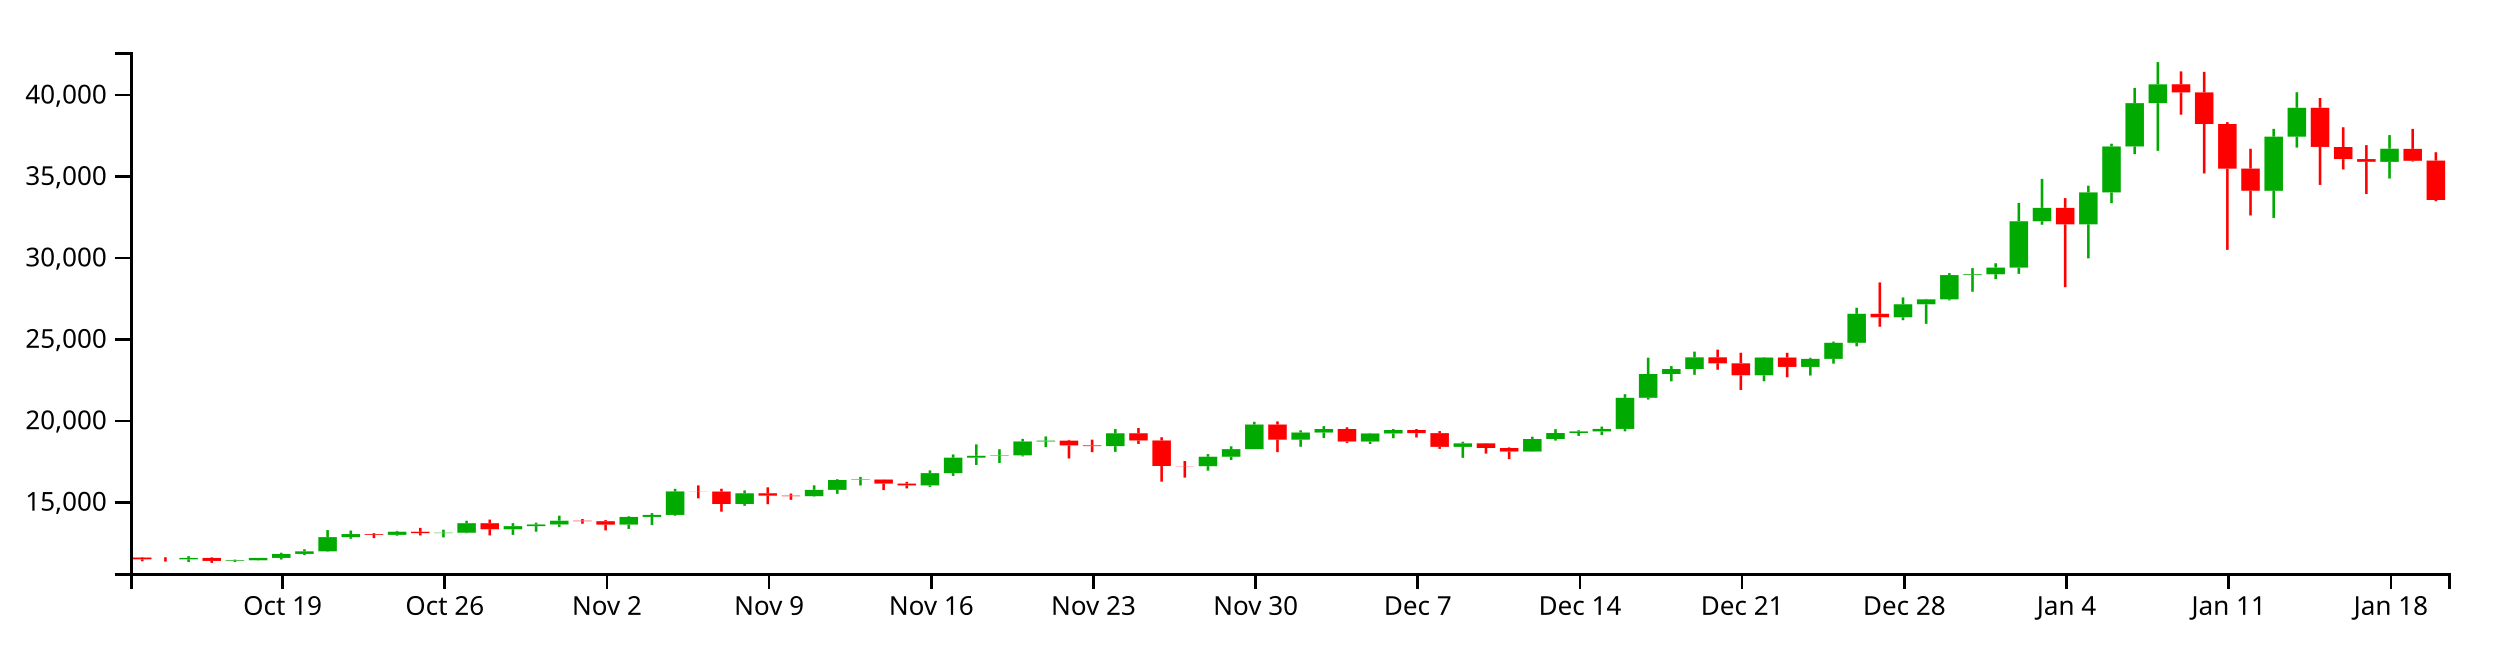
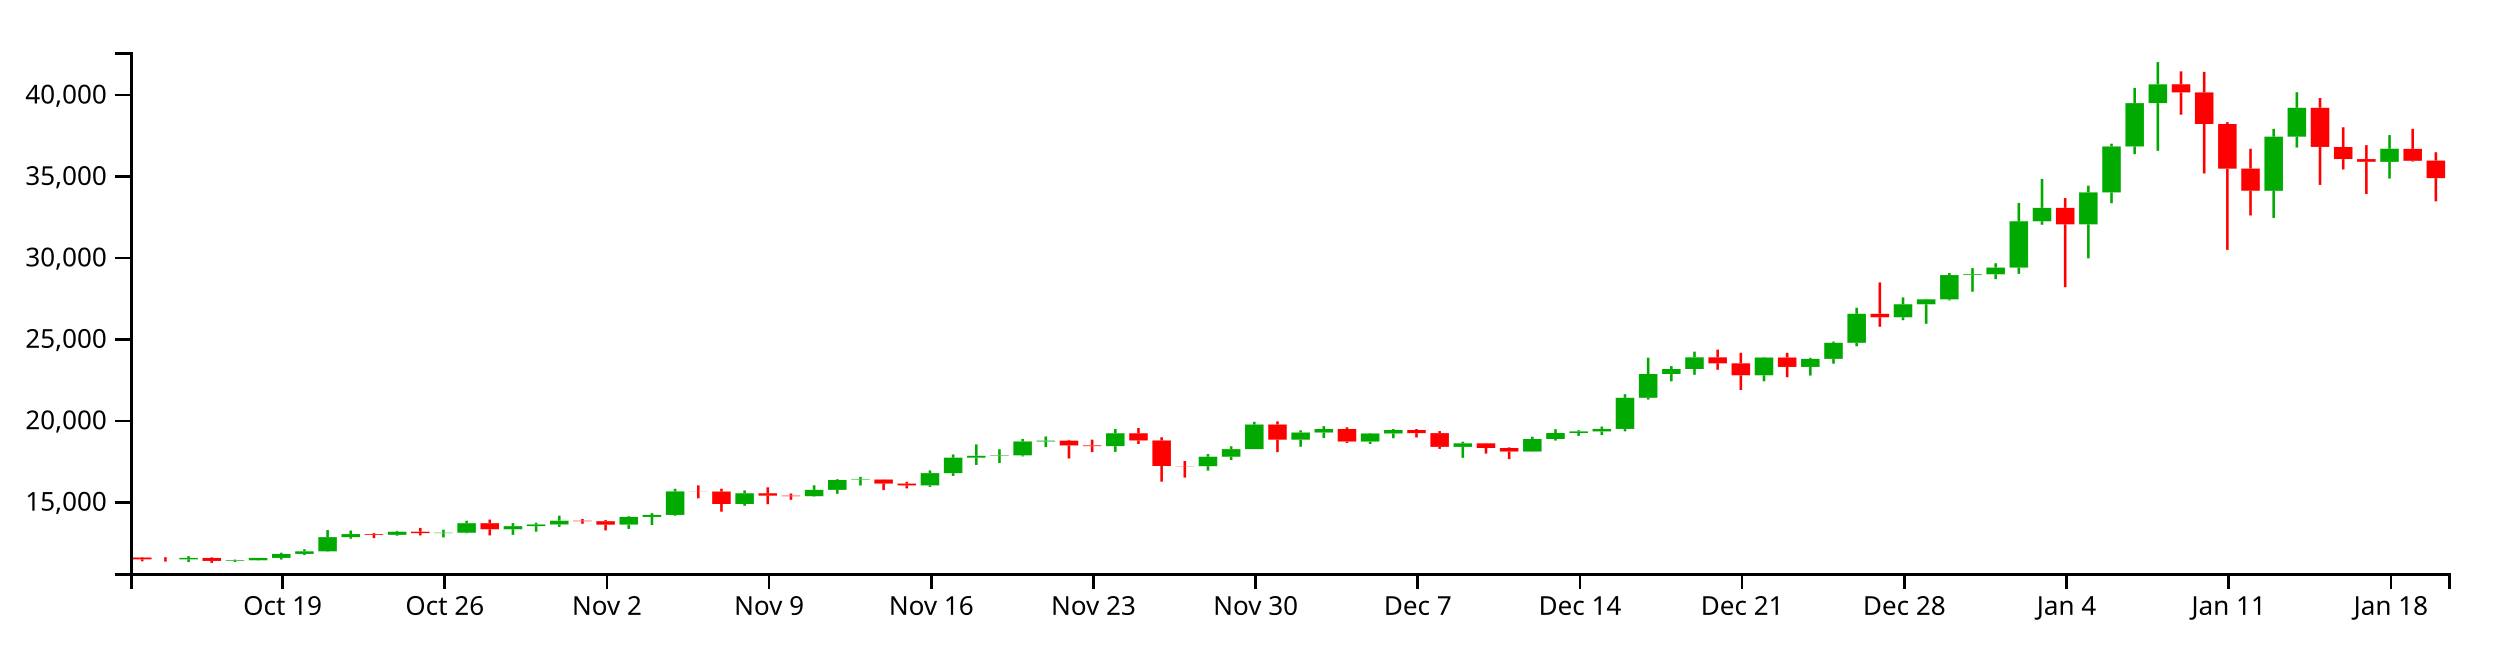
<svg xmlns="http://www.w3.org/2000/svg" version="1.1" width="960" height="250">
  <g transform="translate(50,20)">
    <style>.axis path,.axis line{fill:none;stroke:#000;shape-rendering:crispEdges;}path.candle{stroke:#000000;}path.candle.body{stroke-width:0;}path.candle.up{fill:#00AA00;stroke:#00AA00;}path.candle.down{fill:#FF0000;stroke:#FF0000;}</style>
    <g class="candlestick">
      <g class="data">
        <path class="candle body up" d="M 18.86 194.791 l 7.117 0 L 25.978 194.246 l -7.117 0 L 18.86 194.791 M 36.653 195.408 l 7.117 0 L 43.77 195.152 l -7.117 0 L 36.653 195.408 M 45.55 195.151 l 7.117 0 L 52.667 194.258 l -7.117 0 L 45.55 195.151 M 54.446 194.258 l 7.117 0 L 61.563 192.705 l -7.117 0 L 54.446 194.258 M 63.343 192.705 l 7.117 0 L 70.46 191.714 l -7.117 0 L 63.343 192.705 M 72.239 191.714 l 7.117 0 L 79.356 186.267 l -7.117 0 L 72.239 191.714 M 81.136 186.268 l 7.117 0 L 88.253 185.094 l -7.117 0 L 81.136 186.268 M 98.928 185.378 l 7.117 0 L 106.046 184.198 l -7.117 0 L 98.928 185.378 M 116.721 184.711 l 7.117 0 L 123.838 184.57 l -7.117 0 L 116.721 184.711 M 125.618 184.571 l 7.117 0 L 132.735 180.918 l -7.117 0 L 125.618 184.571 M 143.411 183.231 l 7.117 0 L 150.528 182.047 l -7.117 0 L 143.411 183.231 M 152.307 182.047 l 7.117 0 L 159.424 181.394 l -7.117 0 L 152.307 182.047 M 161.204 181.394 l 7.117 0 L 168.321 179.95 l -7.117 0 L 161.204 181.394 M 187.893 181.459 l 7.117 0 L 195.01 178.496 l -7.117 0 L 187.893 181.459 M 196.789 178.496 l 7.117 0 L 203.906 177.742 l -7.117 0 L 196.789 178.496 M 205.686 177.742 l 7.117 0 L 212.803 168.699 l -7.117 0 L 205.686 177.742 M 232.375 173.525 l 7.117 0 L 239.492 169.418 l -7.117 0 L 232.375 173.525 M 259.064 170.53 l 7.117 0 L 266.182 168.11 l -7.117 0 L 259.064 170.53 M 267.961 168.11 l 7.117 0 L 275.078 164.31 l -7.117 0 L 267.961 168.11 M 276.857 164.31 l 7.117 0 L 283.974 164.129 l -7.117 0 L 276.857 164.31 M 303.547 166.404 l 7.117 0 L 310.664 161.672 l -7.117 0 L 303.547 166.404 M 312.443 161.676 l 7.117 0 L 319.56 155.757 l -7.117 0 L 312.443 161.676 M 321.339 155.757 l 7.117 0 L 328.457 155.027 l -7.117 0 L 321.339 155.757 M 330.236 155.017 l 7.117 0 L 337.353 154.86 l -7.117 0 L 330.236 155.017 M 339.132 154.86 l 7.117 0 L 346.25 149.527 l -7.117 0 L 339.132 154.86 M 348.029 149.527 l 7.117 0 L 355.146 149.226 l -7.117 0 L 348.029 149.527 M 374.718 151.326 l 7.117 0 L 381.835 146.373 l -7.117 0 L 374.718 151.326 M 410.304 159.009 l 7.117 0 L 417.421 155.379 l -7.117 0 L 410.304 159.009 M 419.2 155.379 l 7.117 0 L 426.317 152.47 l -7.117 0 L 419.2 155.379 M 428.097 152.47 l 7.117 0 L 435.214 143.021 l -7.117 0 L 428.097 152.47 M 445.89 148.843 l 7.117 0 L 453.007 146.097 l -7.117 0 L 445.89 148.843 M 454.786 146.097 l 7.117 0 L 461.903 144.735 l -7.117 0 L 454.786 146.097 M 472.579 149.559 l 7.117 0 L 479.696 146.45 l -7.117 0 L 472.579 149.559 M 481.475 146.45 l 7.117 0 L 488.593 145.126 l -7.117 0 L 481.475 146.45 M 508.165 151.6 l 7.117 0 L 515.282 150.242 l -7.117 0 L 508.165 151.6 M 534.854 153.399 l 7.117 0 L 541.971 148.57 l -7.117 0 L 534.854 153.399 M 543.75 148.57 l 7.117 0 L 550.868 146.279 l -7.117 0 L 543.75 148.57 M 552.647 146.279 l 7.117 0 L 559.764 145.665 l -7.117 0 L 552.647 146.279 M 561.543 145.662 l 7.117 0 L 568.661 144.707 l -7.117 0 L 561.543 145.662 M 570.44 144.707 l 7.117 0 L 577.557 132.767 l -7.117 0 L 570.44 144.707 M 579.336 132.767 l 7.117 0 L 586.453 123.626 l -7.117 0 L 579.336 132.767 M 588.233 123.626 l 7.117 0 L 595.35 121.686 l -7.117 0 L 588.233 123.626 M 597.129 121.686 l 7.117 0 L 604.246 117.219 l -7.117 0 L 597.129 121.686 M 623.818 124.11 l 7.117 0 L 630.936 117.287 l -7.117 0 L 623.818 124.11 M 641.611 120.904 l 7.117 0 L 648.729 117.797 l -7.117 0 L 641.611 120.904 M 650.508 117.799 l 7.117 0 L 657.625 111.648 l -7.117 0 L 650.508 117.799 M 659.404 111.648 l 7.117 0 L 666.521 100.51 l -7.117 0 L 659.404 111.648 M 677.197 101.835 l 7.117 0 L 684.314 96.845 l -7.117 0 L 677.197 101.835 M 686.094 96.845 l 7.117 0 L 693.211 94.934 l -7.117 0 L 686.094 96.845 M 694.99 94.934 l 7.117 0 L 702.107 85.613 l -7.117 0 L 694.99 94.934 M 703.886 85.613 l 7.117 0 L 711.004 85.312 l -7.117 0 L 703.886 85.613 M 712.783 85.312 l 7.117 0 L 719.9 82.76 l -7.117 0 L 712.783 85.312 M 721.679 82.76 l 7.117 0 L 728.796 64.957 l -7.117 0 L 721.679 82.76 M 730.576 64.969 l 7.117 0 L 737.693 59.818 l -7.117 0 L 730.576 64.969 M 748.369 66.137 l 7.117 0 L 755.486 53.88 l -7.117 0 L 748.369 66.137 M 757.265 53.88 l 7.117 0 L 764.382 36.245 l -7.117 0 L 757.265 53.88 M 766.162 36.245 l 7.117 0 L 773.279 19.592 l -7.117 0 L 766.162 36.245 M 775.058 19.59 l 7.117 0 L 782.175 12.396 l -7.117 0 L 775.058 19.59 M 819.54 53.257 l 7.117 0 L 826.657 32.48 l -7.117 0 L 819.54 53.257 M 828.437 32.48 l 7.117 0 L 835.554 21.391 l -7.117 0 L 828.437 32.48 M 864.022 42.151 l 7.117 0 L 871.14 37.109 l -7.117 0 L 864.022 42.151" />
-         <path class="candle body down" d="M 1.068 194.101 l 7.117 0 L 8.185 194.774 l -7.117 0 L 1.068 194.101 M 9.964 194.774 l 7.117 0 L 17.081 194.791 l -7.117 0 L 9.964 194.774 M 27.757 194.246 l 7.117 0 L 34.874 195.408 l -7.117 0 L 27.757 194.246 M 90.032 185.092 l 7.117 0 L 97.149 185.378 l -7.117 0 L 90.032 185.092 M 107.825 184.198 l 7.117 0 L 114.942 184.717 l -7.117 0 L 107.825 184.198 M 134.514 180.918 l 7.117 0 L 141.631 183.231 l -7.117 0 L 134.514 180.918 M 170.1 179.95 l 7.117 0 L 177.217 180.134 l -7.117 0 L 170.1 179.95 M 178.996 180.135 l 7.117 0 L 186.114 181.461 l -7.117 0 L 178.996 180.135 M 214.582 168.699 l 7.117 0 L 221.699 168.762 l -7.117 0 L 214.582 168.699 M 223.479 168.762 l 7.117 0 L 230.596 173.525 l -7.117 0 L 223.479 168.762 M 241.271 169.418 l 7.117 0 L 248.389 170.335 l -7.117 0 L 241.271 169.418 M 250.168 170.335 l 7.117 0 L 257.285 170.53 l -7.117 0 L 250.168 170.335 M 285.754 164.134 l 7.117 0 L 292.871 165.694 l -7.117 0 L 285.754 164.134 M 294.65 165.7 l 7.117 0 L 301.767 166.404 l -7.117 0 L 294.65 165.7 M 356.925 149.226 l 7.117 0 L 364.042 151.035 l -7.117 0 L 356.925 149.226 M 365.822 151.039 l 7.117 0 L 372.939 151.326 l -7.117 0 L 365.822 151.039 M 383.615 146.373 l 7.117 0 L 390.732 149.13 l -7.117 0 L 383.615 146.373 M 392.511 149.132 l 7.117 0 L 399.628 158.946 l -7.117 0 L 392.511 149.132 M 401.407 158.946 l 7.117 0 L 408.525 159.009 l -7.117 0 L 401.407 158.946 M 436.993 143.021 l 7.117 0 L 444.11 148.843 l -7.117 0 L 436.993 143.021 M 463.683 144.732 l 7.117 0 L 470.8 149.559 l -7.117 0 L 463.683 144.732 M 490.372 145.13 l 7.117 0 L 497.489 146.33 l -7.117 0 L 490.372 145.13 M 499.268 146.33 l 7.117 0 L 506.385 151.6 l -7.117 0 L 499.268 146.33 M 517.061 150.242 l 7.117 0 L 524.178 152.035 l -7.117 0 L 517.061 150.242 M 525.958 152.034 l 7.117 0 L 533.075 153.399 l -7.117 0 L 525.958 152.034 M 606.026 117.22 l 7.117 0 L 613.143 119.509 l -7.117 0 L 606.026 117.22 M 614.922 119.509 l 7.117 0 L 622.039 124.111 l -7.117 0 L 614.922 119.509 M 632.715 117.287 l 7.117 0 L 639.832 120.902 l -7.117 0 L 632.715 117.287 M 668.301 100.51 l 7.117 0 L 675.418 101.835 l -7.117 0 L 668.301 100.51 M 739.472 59.818 l 7.117 0 L 746.589 66.143 l -7.117 0 L 739.472 59.818 M 783.954 12.37 l 7.117 0 L 791.072 15.49 l -7.117 0 L 783.954 12.37 M 792.851 15.49 l 7.117 0 L 799.968 27.611 l -7.117 0 L 792.851 15.49 M 801.747 27.611 l 7.117 0 L 808.864 44.781 l -7.117 0 L 801.747 27.611 M 810.644 44.744 l 7.117 0 L 817.761 53.244 l -7.117 0 L 810.644 44.744 M 837.333 21.387 l 7.117 0 L 844.45 36.415 l -7.117 0 L 837.333 21.387 M 846.23 36.445 l 7.117 0 L 853.347 41.088 l -7.117 0 L 846.23 36.445 M 855.126 41.088 l 7.117 0 L 862.243 42.129 l -7.117 0 L 855.126 41.088 M 872.919 37.164 l 7.117 0 L 880.036 41.736 l -7.117 0 L 872.919 37.164 M 881.815 41.67 l 7.117 0 L 888.932 56.811 l -7.117 0 L 881.815 41.67" />
+         <path class="candle body down" d="M 1.068 194.101 l 7.117 0 L 8.185 194.774 l -7.117 0 L 1.068 194.101 M 9.964 194.774 l 7.117 0 L 17.081 194.791 l -7.117 0 L 9.964 194.774 M 27.757 194.246 l 7.117 0 L 34.874 195.408 l -7.117 0 L 27.757 194.246 M 90.032 185.092 l 7.117 0 L 97.149 185.378 l -7.117 0 L 90.032 185.092 M 107.825 184.198 l 7.117 0 L 114.942 184.717 l -7.117 0 L 107.825 184.198 M 134.514 180.918 l 7.117 0 L 141.631 183.231 l -7.117 0 L 134.514 180.918 M 170.1 179.95 l 7.117 0 L 177.217 180.134 l -7.117 0 L 170.1 179.95 M 178.996 180.135 l 7.117 0 L 186.114 181.461 l -7.117 0 L 178.996 180.135 M 214.582 168.699 l 7.117 0 L 221.699 168.762 l -7.117 0 L 214.582 168.699 M 223.479 168.762 l 7.117 0 L 230.596 173.525 l -7.117 0 L 223.479 168.762 M 241.271 169.418 l 7.117 0 L 248.389 170.335 l -7.117 0 L 241.271 169.418 M 250.168 170.335 l 7.117 0 L 257.285 170.53 l -7.117 0 L 250.168 170.335 M 285.754 164.134 l 7.117 0 L 292.871 165.694 l -7.117 0 L 285.754 164.134 M 294.65 165.7 l 7.117 0 L 301.767 166.404 l -7.117 0 L 294.65 165.7 M 356.925 149.226 l 7.117 0 L 364.042 151.035 l -7.117 0 L 356.925 149.226 M 365.822 151.039 l 7.117 0 L 372.939 151.326 l -7.117 0 L 365.822 151.039 M 383.615 146.373 l 7.117 0 L 390.732 149.13 l -7.117 0 L 383.615 146.373 M 392.511 149.132 l 7.117 0 L 399.628 158.946 l -7.117 0 L 392.511 149.132 M 401.407 158.946 l 7.117 0 L 408.525 159.009 l -7.117 0 L 401.407 158.946 M 436.993 143.021 l 7.117 0 L 444.11 148.843 l -7.117 0 L 436.993 143.021 M 463.683 144.732 l 7.117 0 L 470.8 149.559 l -7.117 0 L 463.683 144.732 M 490.372 145.13 l 7.117 0 L 497.489 146.33 l -7.117 0 L 490.372 145.13 M 499.268 146.33 l 7.117 0 L 506.385 151.6 l -7.117 0 L 499.268 146.33 M 517.061 150.242 l 7.117 0 L 524.178 152.035 l -7.117 0 L 517.061 150.242 M 525.958 152.034 l 7.117 0 L 533.075 153.399 l -7.117 0 L 525.958 152.034 M 606.026 117.22 l 7.117 0 L 613.143 119.509 l -7.117 0 L 606.026 117.22 M 614.922 119.509 l 7.117 0 L 622.039 124.111 l -7.117 0 L 614.922 119.509 M 632.715 117.287 l 7.117 0 L 639.832 120.902 l -7.117 0 L 632.715 117.287 M 668.301 100.51 l 7.117 0 L 675.418 101.835 l -7.117 0 L 668.301 100.51 M 739.472 59.818 l 7.117 0 L 746.589 66.143 l -7.117 0 L 739.472 59.818 M 783.954 12.37 l 7.117 0 L 791.072 15.49 l -7.117 0 L 783.954 12.37 M 792.851 15.49 l 7.117 0 L 799.968 27.611 l -7.117 0 L 792.851 15.49 M 801.747 27.611 l 7.117 0 L 808.864 44.781 l -7.117 0 L 801.747 27.611 M 810.644 44.744 l 7.117 0 L 817.761 53.244 l -7.117 0 L 810.644 44.744 M 837.333 21.387 l 7.117 0 L 844.45 36.415 l -7.117 0 L 837.333 21.387 M 846.23 36.445 l 7.117 0 L 853.347 41.088 l -7.117 0 L 846.23 36.445 M 855.126 41.088 l 7.117 0 L 862.243 42.129 l -7.117 0 L 855.126 41.088 M 872.919 37.164 l 7.117 0 L 880.036 41.736 l -7.117 0 L 872.919 37.164 M 881.815 41.67 l 7.117 0 L 888.932 48.412 l -7.117 0 L 881.815 41.67" />
        <path class="candle body equal" />
        <path class="candle wick up" d="M 22.419 193.544 L 22.419 194.246 M 22.419 194.791 L 22.419 195.836 M 40.212 194.888 L 40.212 195.152 M 40.212 195.408 L 40.212 195.81 M 49.108 194.246 L 49.108 194.258 M 49.108 195.151 L 49.108 195.239 M 58.005 192.251 L 58.005 192.705 M 58.005 194.258 L 58.005 194.853 M 66.901 190.911 L 66.901 191.714 M 66.901 192.705 L 66.901 193.167 M 75.798 183.535 L 75.798 186.267 M 75.798 191.714 L 75.798 191.858 M 84.694 183.74 L 84.694 185.094 M 84.694 186.268 L 84.694 186.91 M 102.487 183.854 L 102.487 184.198 M 102.487 185.378 L 102.487 185.71 M 120.28 183.403 L 120.28 184.57 M 120.28 184.711 L 120.28 186.366 M 129.176 179.961 L 129.176 180.918 M 129.176 184.571 L 129.176 184.773 M 146.969 180.876 L 146.969 182.047 M 146.969 183.231 L 146.969 185.392 M 155.866 180.707 L 155.866 181.394 M 155.866 182.047 L 155.866 184.178 M 164.762 178.018 L 164.762 179.95 M 164.762 181.394 L 164.762 182.323 M 191.451 178.229 L 191.451 178.496 M 191.451 181.459 L 191.451 183.115 M 200.348 177.023 L 200.348 177.742 M 200.348 178.496 L 200.348 181.614 M 209.244 167.699 L 209.244 168.699 M 209.244 177.742 L 209.244 178.058 M 235.934 168.324 L 235.934 169.418 M 235.934 173.525 L 235.934 174.241 M 262.623 166.354 L 262.623 168.11 M 262.623 170.53 L 262.623 170.684 M 271.519 164.004 L 271.519 164.31 M 271.519 168.11 L 271.519 169.633 M 280.416 163.133 L 280.416 164.129 M 280.416 164.31 L 280.416 166.433 M 307.105 160.632 L 307.105 161.672 M 307.105 166.404 L 307.105 166.986 M 316.002 154.51 L 316.002 155.757 M 316.002 161.676 L 316.002 162.77 M 324.898 150.645 L 324.898 155.027 M 324.898 155.757 L 324.898 158.54 M 333.794 152.503 L 333.794 154.86 M 333.794 155.017 L 333.794 157.782 M 342.691 148.529 L 342.691 149.527 M 342.691 154.86 L 342.691 155.253 M 351.587 147.587 L 351.587 149.226 M 351.587 149.527 L 351.587 151.697 M 378.277 144.753 L 378.277 146.373 M 378.277 151.326 L 378.277 153.515 M 413.862 154.375 L 413.862 155.379 M 413.862 159.009 L 413.862 160.722 M 422.759 151.376 L 422.759 152.47 M 422.759 155.379 L 422.759 156.648 M 431.655 141.975 L 431.655 143.021 M 431.655 152.47 L 431.655 152.47 M 449.448 145.235 L 449.448 146.097 M 449.448 148.843 L 449.448 151.563 M 458.345 143.634 L 458.345 144.735 M 458.345 146.097 L 458.345 148.204 M 476.138 146.266 L 476.138 146.45 M 476.138 149.559 L 476.138 150.5 M 485.034 144.747 L 485.034 145.126 M 485.034 146.45 L 485.034 148.268 M 511.723 149.627 L 511.723 150.242 M 511.723 151.6 L 511.723 155.816 M 538.413 147.694 L 538.413 148.57 M 538.413 153.399 L 538.413 153.498 M 547.309 144.803 L 547.309 146.279 M 547.309 148.57 L 547.309 149.18 M 556.206 145.191 L 556.206 145.665 M 556.206 146.279 L 556.206 147.373 M 565.102 143.809 L 565.102 144.707 M 565.102 145.662 L 565.102 147.061 M 573.998 131.363 L 573.998 132.767 M 573.998 144.707 L 573.998 145.631 M 582.895 117.355 L 582.895 123.626 M 582.895 132.767 L 582.895 133.427 M 591.791 120.574 L 591.791 121.686 M 591.791 123.626 L 591.791 126.423 M 600.688 115.031 L 600.688 117.219 M 600.688 121.686 L 600.688 123.921 M 627.377 117.123 L 627.377 117.287 M 627.377 124.11 L 627.377 126.402 M 645.17 117.389 L 645.17 117.797 M 645.17 120.904 L 645.17 124.213 M 654.066 111.164 L 654.066 111.648 M 654.066 117.799 L 654.066 119.646 M 662.963 98.174 L 662.963 100.51 M 662.963 111.648 L 662.963 112.977 M 680.756 94.215 L 680.756 96.845 M 680.756 101.835 L 680.756 102.964 M 689.652 94.778 L 689.652 94.934 M 689.652 96.845 L 689.652 104.346 M 698.549 84.859 L 698.549 85.613 M 698.549 94.934 L 698.549 95.341 M 707.445 82.958 L 707.445 85.312 M 707.445 85.613 L 707.445 92.026 M 716.341 81.082 L 716.341 82.76 M 716.341 85.312 L 716.341 87.182 M 725.238 57.942 L 725.238 64.957 M 725.238 82.76 L 725.238 85.169 M 734.134 48.698 L 734.134 59.818 M 734.134 64.969 L 734.134 66.304 M 751.927 51.313 L 751.927 53.88 M 751.927 66.137 L 751.927 79.206 M 760.824 35.183 L 760.824 36.245 M 760.824 53.88 L 760.824 58.018 M 769.72 13.759 L 769.72 19.592 M 769.72 36.245 L 769.72 39.181 M 778.617 3.846 L 778.617 12.396 M 778.617 19.59 L 778.617 37.93 M 823.099 29.487 L 823.099 32.48 M 823.099 53.257 L 823.099 63.696 M 831.995 15.416 L 831.995 21.391 M 831.995 32.48 L 831.995 36.671 M 867.581 31.865 L 867.581 37.109 M 867.581 42.151 L 867.581 48.562" style="stroke-width: 1px;" />
-         <path class="candle wick down" d="M 4.626 193.921 L 4.626 194.101 M 4.626 194.774 L 4.626 195.528 M 13.523 193.978 L 13.523 194.774 M 13.523 194.791 L 13.523 195.654 M 31.315 194.02 L 31.315 194.246 M 31.315 195.408 L 31.315 196.154 M 93.591 184.724 L 93.591 185.092 M 93.591 185.378 L 93.591 186.647 M 111.383 182.708 L 111.383 184.198 M 111.383 184.717 L 111.383 185.597 M 138.073 179.522 L 138.073 180.918 M 138.073 183.231 L 138.073 185.597 M 173.659 179.3 L 173.659 179.95 M 173.659 180.134 L 173.659 181.126 M 182.555 179.706 L 182.555 180.135 M 182.555 181.461 L 182.555 183.677 M 218.141 166.385 L 218.141 168.699 M 218.141 168.762 L 218.141 171.351 M 227.037 167.677 L 227.037 168.762 M 227.037 173.525 L 227.037 176.49 M 244.83 167.136 L 244.83 169.418 M 244.83 170.335 L 244.83 173.605 M 253.727 169.512 L 253.727 170.335 M 253.727 170.53 L 253.727 171.936 M 289.312 164.09 L 289.312 164.134 M 289.312 165.694 L 289.312 168.199 M 298.209 165.009 L 298.209 165.7 M 298.209 166.404 L 298.209 167.544 M 360.484 148.937 L 360.484 149.226 M 360.484 151.035 L 360.484 156.061 M 369.38 148.837 L 369.38 151.039 M 369.38 151.326 L 369.38 153.627 M 387.173 144.345 L 387.173 146.373 M 387.173 149.13 L 387.173 150.499 M 396.07 147.905 L 396.07 149.132 M 396.07 158.946 L 396.07 164.959 M 404.966 157.019 L 404.966 158.946 M 404.966 159.009 L 404.966 163.395 M 440.552 141.82 L 440.552 143.021 M 440.552 148.843 L 440.552 153.62 M 467.241 144.078 L 467.241 144.732 M 467.241 149.559 L 467.241 150.092 M 493.93 144.741 L 493.93 145.13 M 493.93 146.33 L 493.93 147.981 M 502.827 145.529 L 502.827 146.33 M 502.827 151.6 L 502.827 152.376 M 520.62 150.142 L 520.62 150.242 M 520.62 152.035 L 520.62 154.183 M 529.516 151.797 L 529.516 152.034 M 529.516 153.399 L 529.516 156.302 M 609.584 114.259 L 609.584 117.22 M 609.584 119.509 L 609.584 121.982 M 618.481 115.461 L 618.481 119.509 M 618.481 124.111 L 618.481 129.769 M 636.273 115.478 L 636.273 117.287 M 636.273 120.902 L 636.273 124.859 M 671.859 88.449 L 671.859 100.51 M 671.859 101.835 L 671.859 105.472 M 743.031 56.066 L 743.031 59.818 M 743.031 66.143 L 743.031 90.275 M 787.513 7.411 L 787.513 12.37 M 787.513 15.49 L 787.513 24.046 M 796.409 7.598 L 796.409 15.49 M 796.409 27.611 L 796.409 46.616 M 805.306 26.893 L 805.306 27.611 M 805.306 44.781 L 805.306 75.954 M 814.202 37.129 L 814.202 44.744 M 814.202 53.244 L 814.202 62.752 M 840.892 17.619 L 840.892 21.387 M 840.892 36.415 L 840.892 51.013 M 849.788 28.862 L 849.788 36.445 M 849.788 41.088 L 849.788 45.073 M 858.685 35.725 L 858.685 41.088 M 858.685 42.129 L 858.685 54.503 M 876.477 29.487 L 876.477 37.164 M 876.477 41.736 L 876.477 42.032 M 885.374 38.46 L 885.374 41.67 M 885.374 56.811 L 885.374 57.267" style="stroke-width: 1px;" />
+         <path class="candle wick down" d="M 4.626 193.921 L 4.626 194.101 M 4.626 194.774 L 4.626 195.528 M 13.523 193.978 L 13.523 194.774 M 13.523 194.791 L 13.523 195.654 M 31.315 194.02 L 31.315 194.246 M 31.315 195.408 L 31.315 196.154 M 93.591 184.724 L 93.591 185.092 M 93.591 185.378 L 93.591 186.647 M 111.383 182.708 L 111.383 184.198 M 111.383 184.717 L 111.383 185.597 M 138.073 179.522 L 138.073 180.918 M 138.073 183.231 L 138.073 185.597 M 173.659 179.3 L 173.659 179.95 M 173.659 180.134 L 173.659 181.126 M 182.555 179.706 L 182.555 180.135 M 182.555 181.461 L 182.555 183.677 M 218.141 166.385 L 218.141 168.699 M 218.141 168.762 L 218.141 171.351 M 227.037 167.677 L 227.037 168.762 M 227.037 173.525 L 227.037 176.49 M 244.83 167.136 L 244.83 169.418 M 244.83 170.335 L 244.83 173.605 M 253.727 169.512 L 253.727 170.335 M 253.727 170.53 L 253.727 171.936 M 289.312 164.09 L 289.312 164.134 M 289.312 165.694 L 289.312 168.199 M 298.209 165.009 L 298.209 165.7 M 298.209 166.404 L 298.209 167.544 M 360.484 148.937 L 360.484 149.226 M 360.484 151.035 L 360.484 156.061 M 369.38 148.837 L 369.38 151.039 M 369.38 151.326 L 369.38 153.627 M 387.173 144.345 L 387.173 146.373 M 387.173 149.13 L 387.173 150.499 M 396.07 147.905 L 396.07 149.132 M 396.07 158.946 L 396.07 164.959 M 404.966 157.019 L 404.966 158.946 M 404.966 159.009 L 404.966 163.395 M 440.552 141.82 L 440.552 143.021 M 440.552 148.843 L 440.552 153.62 M 467.241 144.078 L 467.241 144.732 M 467.241 149.559 L 467.241 150.092 M 493.93 144.741 L 493.93 145.13 M 493.93 146.33 L 493.93 147.981 M 502.827 145.529 L 502.827 146.33 M 502.827 151.6 L 502.827 152.376 M 520.62 150.142 L 520.62 150.242 M 520.62 152.035 L 520.62 154.183 M 529.516 151.797 L 529.516 152.034 M 529.516 153.399 L 529.516 156.302 M 609.584 114.259 L 609.584 117.22 M 609.584 119.509 L 609.584 121.982 M 618.481 115.461 L 618.481 119.509 M 618.481 124.111 L 618.481 129.769 M 636.273 115.478 L 636.273 117.287 M 636.273 120.902 L 636.273 124.859 M 671.859 88.449 L 671.859 100.51 M 671.859 101.835 L 671.859 105.472 M 743.031 56.066 L 743.031 59.818 M 743.031 66.143 L 743.031 90.275 M 787.513 7.411 L 787.513 12.37 M 787.513 15.49 L 787.513 24.046 M 796.409 7.598 L 796.409 15.49 M 796.409 27.611 L 796.409 46.616 M 805.306 26.893 L 805.306 27.611 M 805.306 44.781 L 805.306 75.954 M 814.202 37.129 L 814.202 44.744 M 814.202 53.244 L 814.202 62.752 M 840.892 17.619 L 840.892 21.387 M 840.892 36.415 L 840.892 51.013 M 849.788 28.862 L 849.788 36.445 M 849.788 41.088 L 849.788 45.073 M 858.685 35.725 L 858.685 41.088 M 858.685 42.129 L 858.685 54.503 M 876.477 29.487 L 876.477 37.164 M 876.477 41.736 L 876.477 42.032 M 885.374 38.46 L 885.374 41.67 M 885.374 48.412 L 885.374 57.317" style="stroke-width: 1px;" />
        <path class="candle wick equal" style="stroke-width: 1px;" />
      </g>
    </g>
    <g class="x axis" transform="translate(0,200)" fill="none" font-size="10" font-family="sans-serif" text-anchor="middle">
      <path class="domain" stroke="#000" d="M0.5,6V0.5H890.5V6" />
      <g class="tick" opacity="1" transform="translate(58.0048,0)">
        <line stroke="#000" y2="6" x1="0.5" x2="0.5" />
        <text fill="#000" y="9" x="0.5" dy="0.71em">Oct 19</text>
      </g>
      <g class="tick" opacity="1" transform="translate(120.2799,0)">
        <line stroke="#000" y2="6" x1="0.5" x2="0.5" />
        <text fill="#000" y="9" x="0.5" dy="0.71em">Oct 26</text>
      </g>
      <g class="tick" opacity="1" transform="translate(182.555,0)">
        <line stroke="#000" y2="6" x1="0.5" x2="0.5" />
        <text fill="#000" y="9" x="0.5" dy="0.71em">Nov  2</text>
      </g>
      <g class="tick" opacity="1" transform="translate(244.8301,0)">
        <line stroke="#000" y2="6" x1="0.5" x2="0.5" />
        <text fill="#000" y="9" x="0.5" dy="0.71em">Nov  9</text>
      </g>
      <g class="tick" opacity="1" transform="translate(307.1052,0)">
        <line stroke="#000" y2="6" x1="0.5" x2="0.5" />
        <text fill="#000" y="9" x="0.5" dy="0.71em">Nov 16</text>
      </g>
      <g class="tick" opacity="1" transform="translate(369.3802,0)">
        <line stroke="#000" y2="6" x1="0.5" x2="0.5" />
        <text fill="#000" y="9" x="0.5" dy="0.71em">Nov 23</text>
      </g>
      <g class="tick" opacity="1" transform="translate(431.6553,0)">
        <line stroke="#000" y2="6" x1="0.5" x2="0.5" />
        <text fill="#000" y="9" x="0.5" dy="0.71em">Nov 30</text>
      </g>
      <g class="tick" opacity="1" transform="translate(493.9304,0)">
        <line stroke="#000" y2="6" x1="0.5" x2="0.5" />
        <text fill="#000" y="9" x="0.5" dy="0.71em">Dec  7</text>
      </g>
      <g class="tick" opacity="1" transform="translate(556.2055,0)">
        <line stroke="#000" y2="6" x1="0.5" x2="0.5" />
        <text fill="#000" y="9" x="0.5" dy="0.71em">Dec 14</text>
      </g>
      <g class="tick" opacity="1" transform="translate(618.4806,0)">
        <line stroke="#000" y2="6" x1="0.5" x2="0.5" />
        <text fill="#000" y="9" x="0.5" dy="0.71em">Dec 21</text>
      </g>
      <g class="tick" opacity="1" transform="translate(680.7557,0)">
        <line stroke="#000" y2="6" x1="0.5" x2="0.5" />
        <text fill="#000" y="9" x="0.5" dy="0.71em">Dec 28</text>
      </g>
      <g class="tick" opacity="1" transform="translate(743.0308,0)">
        <line stroke="#000" y2="6" x1="0.5" x2="0.5" />
        <text fill="#000" y="9" x="0.5" dy="0.71em">Jan  4</text>
      </g>
      <g class="tick" opacity="1" transform="translate(805.3059,0)">
        <line stroke="#000" y2="6" x1="0.5" x2="0.5" />
        <text fill="#000" y="9" x="0.5" dy="0.71em">Jan 11</text>
      </g>
      <g class="tick" opacity="1" transform="translate(867.581,0)">
        <line stroke="#000" y2="6" x1="0.5" x2="0.5" />
        <text fill="#000" y="9" x="0.5" dy="0.71em">Jan 18</text>
      </g>
    </g>
    <g class="y axis" fill="none" font-size="10" font-family="sans-serif" text-anchor="end">
      <path class="domain" stroke="#000" d="M-6,200.5H0.5V0.5H-6" />
      <g class="tick" opacity="1" transform="translate(0,172.389)">
        <line stroke="#000" x2="-6" y1="0.5" y2="0.5" />
        <text fill="#000" x="-9" y="0.5" dy="0.32em">15,000</text>
      </g>
      <g class="tick" opacity="1" transform="translate(0,141.1194)">
        <line stroke="#000" x2="-6" y1="0.5" y2="0.5" />
        <text fill="#000" x="-9" y="0.5" dy="0.32em">20,000</text>
      </g>
      <g class="tick" opacity="1" transform="translate(0,109.8499)">
        <line stroke="#000" x2="-6" y1="0.5" y2="0.5" />
        <text fill="#000" x="-9" y="0.5" dy="0.32em">25,000</text>
      </g>
      <g class="tick" opacity="1" transform="translate(0,78.58036)">
        <line stroke="#000" x2="-6" y1="0.5" y2="0.5" />
        <text fill="#000" x="-9" y="0.5" dy="0.32em">30,000</text>
      </g>
      <g class="tick" opacity="1" transform="translate(0,47.31082)">
        <line stroke="#000" x2="-6" y1="0.5" y2="0.5" />
        <text fill="#000" x="-9" y="0.5" dy="0.32em">35,000</text>
      </g>
      <g class="tick" opacity="1" transform="translate(0,16.04128)">
        <line stroke="#000" x2="-6" y1="0.5" y2="0.5" />
        <text fill="#000" x="-9" y="0.5" dy="0.32em">40,000</text>
      </g>
      <text transform="rotate(-90)" y="6" dy=".71em" style="text-anchor: end;">Price ($)</text>
    </g>
  </g>
</svg>
